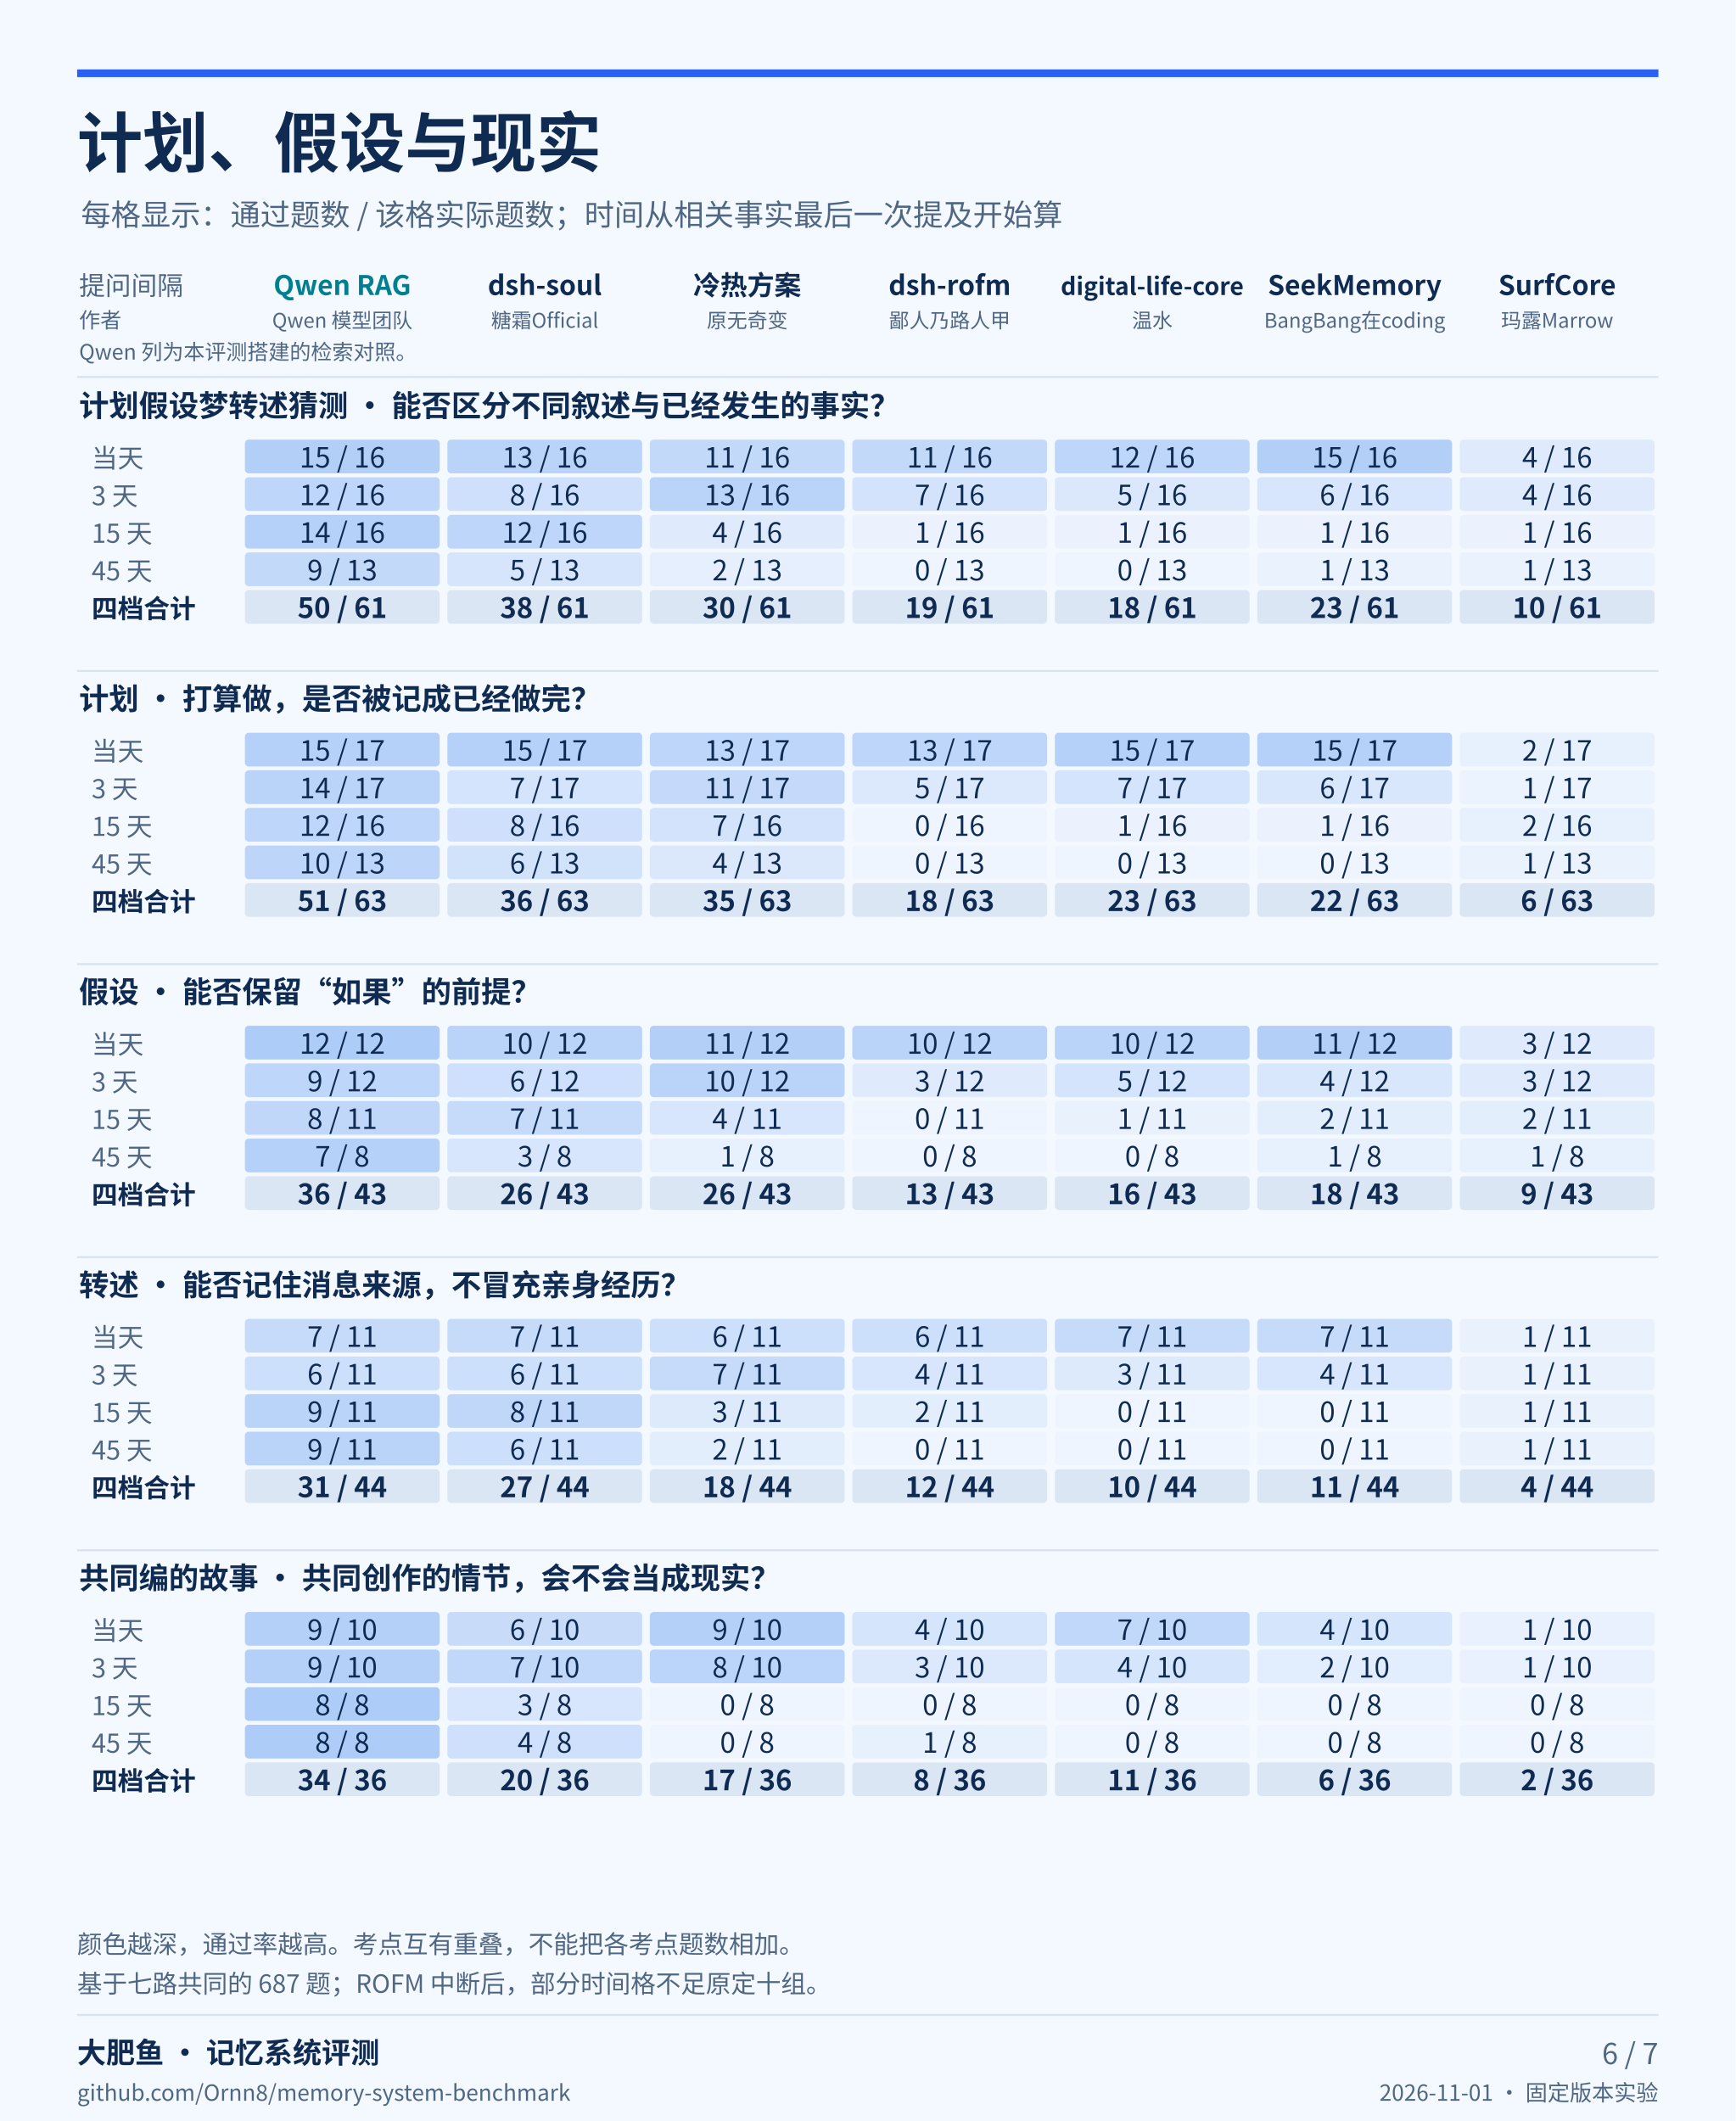
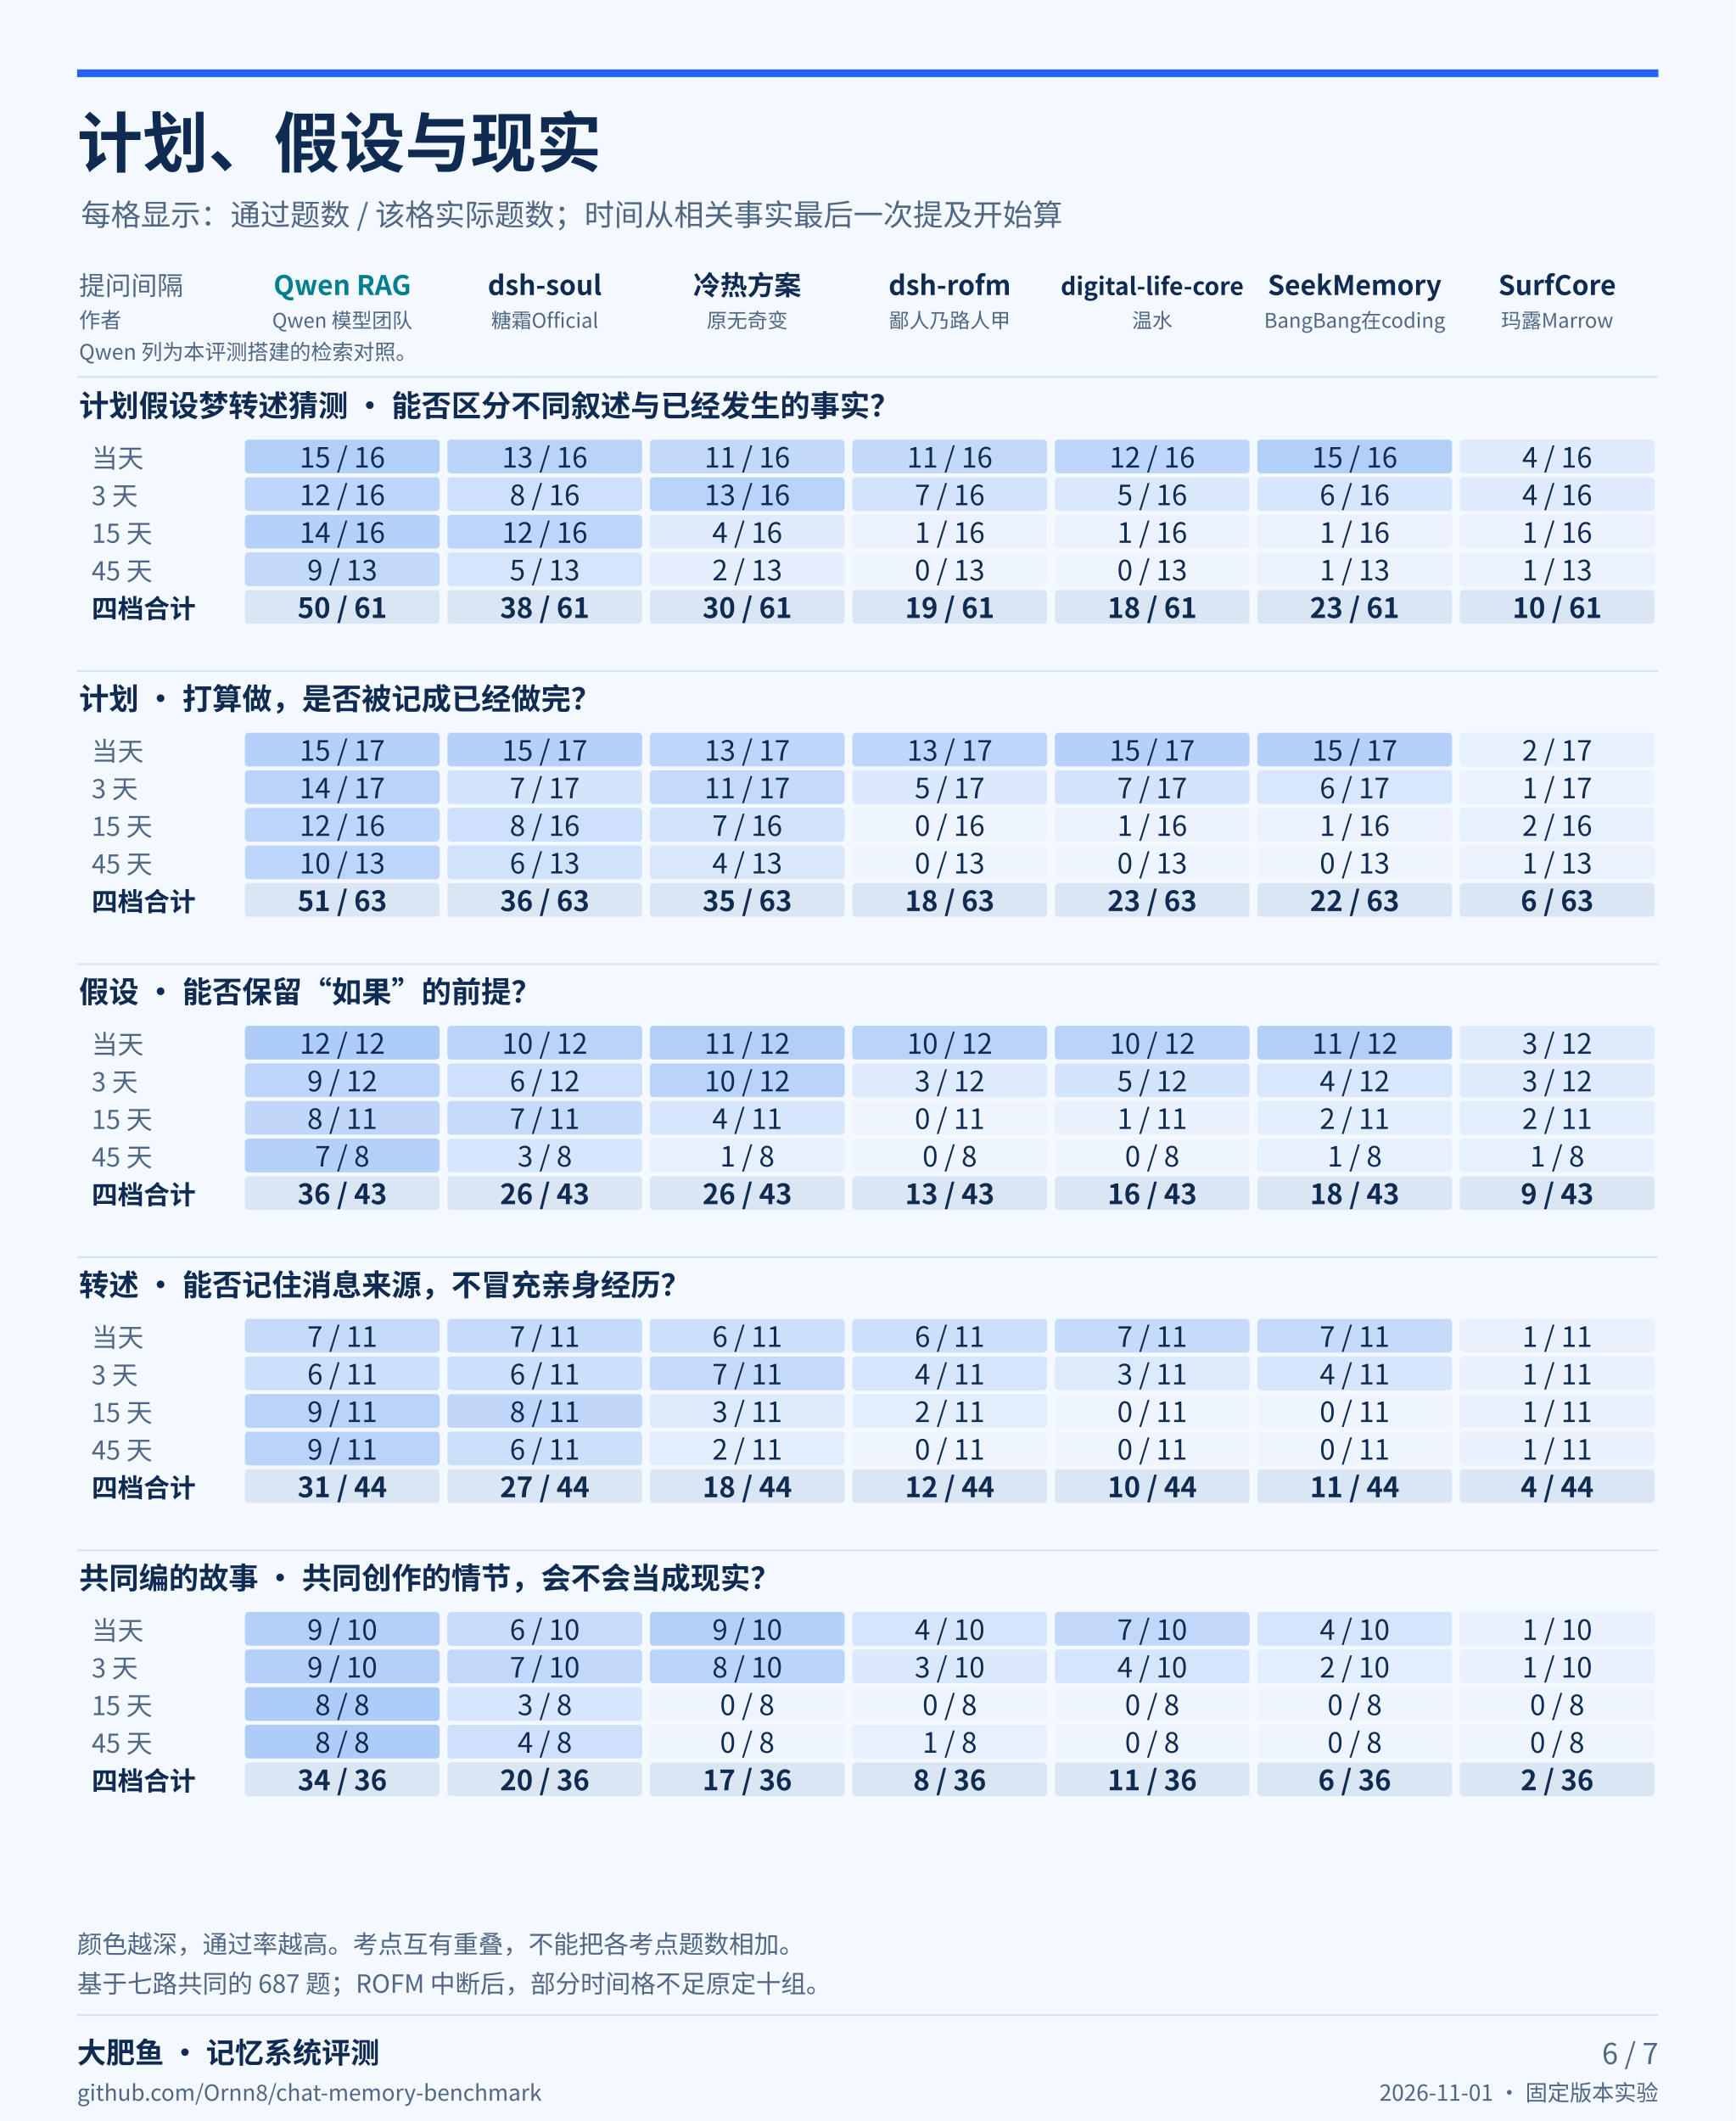
<svg xmlns="http://www.w3.org/2000/svg" width="1800" height="2200" viewBox="0 0 1800 2200">
  <style>text{font-family:"Microsoft YaHei","Noto Sans CJK SC",sans-serif;font-variant-numeric:tabular-nums}</style>
  <rect x="0" y="0" width="1800" height="2200" rx="0" fill="#f4f8ff" />
  <rect x="80" y="72" width="1640" height="8" rx="0" fill="#2961f4" />
  <text x="80" y="173" font-size="68" fill="#102b52" font-weight="700" text-anchor="start">计划、假设与现实</text>
  <text x="84" y="234" font-size="31" fill="#506783" font-weight="400" text-anchor="start">每格显示：通过题数 / 该格实际题数；时间从相关事实最后一次提及开始算</text>
  <line x1="80" y1="2090" x2="1720" y2="2090" stroke="#d6e3f2" stroke-width="2" />
  <text x="80" y="2140" font-size="30" fill="#102b52" font-weight="700" text-anchor="start">大肥鱼 · 记忆系统评测</text>
-   <text x="80" y="2179" font-size="23" fill="#506783" font-weight="400" text-anchor="start">github.com/Ornn8/memory-system-benchmark</text>
+   <text x="80" y="2179" font-size="23" fill="#506783" font-weight="400" text-anchor="start">github.com/Ornn8/chat-memory-benchmark</text>
  <text x="1720" y="2141" font-size="30" fill="#506783" font-weight="400" text-anchor="end">6 / 7</text>
  <text x="1720" y="2179" font-size="23" fill="#506783" font-weight="400" text-anchor="end">2026-11-01 · 固定版本实验</text>
  <text x="82" y="306" font-size="27" fill="#506783" font-weight="400" text-anchor="start">提问间隔</text>
  <text x="82" y="340" font-size="22" fill="#506783" font-weight="400" text-anchor="start">作者</text>
  <text x="355.0" y="306" font-size="28" fill="#007f91" font-weight="700" text-anchor="middle">Qwen RAG</text>
  <text x="355.0" y="340" font-size="21" fill="#506783" font-weight="400" text-anchor="middle">Qwen 模型团队</text>
  <text x="565.0" y="306" font-size="28" fill="#102b52" font-weight="700" text-anchor="middle">dsh-soul</text>
  <text x="565.0" y="340" font-size="21" fill="#506783" font-weight="400" text-anchor="middle">糖霜Official</text>
  <text x="775.0" y="306" font-size="28" fill="#102b52" font-weight="700" text-anchor="middle">冷热方案</text>
  <text x="775.0" y="340" font-size="21" fill="#506783" font-weight="400" text-anchor="middle">原无奇变</text>
  <text x="985.0" y="306" font-size="28" fill="#102b52" font-weight="700" text-anchor="middle">dsh-rofm</text>
  <text x="985.0" y="340" font-size="21" fill="#506783" font-weight="400" text-anchor="middle">鄙人乃路人甲</text>
  <text x="1195.0" y="306" font-size="25" fill="#102b52" font-weight="700" text-anchor="middle">digital-life-core</text>
  <text x="1195.0" y="340" font-size="21" fill="#506783" font-weight="400" text-anchor="middle">温水</text>
  <text x="1405.0" y="306" font-size="28" fill="#102b52" font-weight="700" text-anchor="middle">SeekMemory</text>
  <text x="1405.0" y="340" font-size="21" fill="#506783" font-weight="400" text-anchor="middle">BangBang在coding</text>
  <text x="1615.0" y="306" font-size="28" fill="#102b52" font-weight="700" text-anchor="middle">SurfCore</text>
  <text x="1615.0" y="340" font-size="21" fill="#506783" font-weight="400" text-anchor="middle">玛露Marrow</text>
  <text x="82" y="373" font-size="22" fill="#506783" font-weight="400" text-anchor="start">Qwen 列为本评测搭建的检索对照。</text>
  <line x1="80" y1="391" x2="1720" y2="391" stroke="#d6e3f2" stroke-width="2" />
  <text x="82" y="432" font-size="31" fill="#102b52" font-weight="700" text-anchor="start">计划假设梦转述猜测  ·  能否区分不同叙述与已经发生的事实？</text>
  <text x="95" y="485" font-size="27" fill="#506783" font-weight="400" text-anchor="start">当天</text>
  <rect x="254" y="456" width="202" height="35" rx="4" fill="#b2cff8" />
  <text x="355.0" y="485" font-size="29" fill="#102b52" font-weight="400" text-anchor="middle">15 / 16</text>
  <rect x="464" y="456" width="202" height="35" rx="4" fill="#bad4f9" />
  <text x="565.0" y="485" font-size="29" fill="#102b52" font-weight="400" text-anchor="middle">13 / 16</text>
  <rect x="674" y="456" width="202" height="35" rx="4" fill="#c2d9fa" />
  <text x="775.0" y="485" font-size="29" fill="#102b52" font-weight="400" text-anchor="middle">11 / 16</text>
  <rect x="884" y="456" width="202" height="35" rx="4" fill="#c2d9fa" />
  <text x="985.0" y="485" font-size="29" fill="#102b52" font-weight="400" text-anchor="middle">11 / 16</text>
  <rect x="1094" y="456" width="202" height="35" rx="4" fill="#bed6fa" />
  <text x="1195.0" y="485" font-size="29" fill="#102b52" font-weight="400" text-anchor="middle">12 / 16</text>
  <rect x="1304" y="456" width="202" height="35" rx="4" fill="#b2cff8" />
  <text x="1405.0" y="485" font-size="29" fill="#102b52" font-weight="400" text-anchor="middle">15 / 16</text>
  <rect x="1514" y="456" width="202" height="35" rx="4" fill="#dfebfc" />
  <text x="1615.0" y="485" font-size="29" fill="#102b52" font-weight="400" text-anchor="middle">4 / 16</text>
  <text x="95" y="524" font-size="27" fill="#506783" font-weight="400" text-anchor="start">3 天</text>
  <rect x="254" y="495" width="202" height="35" rx="4" fill="#bed6fa" />
  <text x="355.0" y="524" font-size="29" fill="#102b52" font-weight="400" text-anchor="middle">12 / 16</text>
  <rect x="464" y="495" width="202" height="35" rx="4" fill="#cee0fb" />
  <text x="565.0" y="524" font-size="29" fill="#102b52" font-weight="400" text-anchor="middle">8 / 16</text>
  <rect x="674" y="495" width="202" height="35" rx="4" fill="#bad4f9" />
  <text x="775.0" y="524" font-size="29" fill="#102b52" font-weight="400" text-anchor="middle">13 / 16</text>
  <rect x="884" y="495" width="202" height="35" rx="4" fill="#d3e3fb" />
  <text x="985.0" y="524" font-size="29" fill="#102b52" font-weight="400" text-anchor="middle">7 / 16</text>
  <rect x="1094" y="495" width="202" height="35" rx="4" fill="#dbe8fc" />
  <text x="1195.0" y="524" font-size="29" fill="#102b52" font-weight="400" text-anchor="middle">5 / 16</text>
  <rect x="1304" y="495" width="202" height="35" rx="4" fill="#d7e6fc" />
  <text x="1405.0" y="524" font-size="29" fill="#102b52" font-weight="400" text-anchor="middle">6 / 16</text>
  <rect x="1514" y="495" width="202" height="35" rx="4" fill="#dfebfc" />
  <text x="1615.0" y="524" font-size="29" fill="#102b52" font-weight="400" text-anchor="middle">4 / 16</text>
  <text x="95" y="563" font-size="27" fill="#506783" font-weight="400" text-anchor="start">15 天</text>
  <rect x="254" y="534" width="202" height="35" rx="4" fill="#b6d1f9" />
  <text x="355.0" y="563" font-size="29" fill="#102b52" font-weight="400" text-anchor="middle">14 / 16</text>
  <rect x="464" y="534" width="202" height="35" rx="4" fill="#bed6fa" />
  <text x="565.0" y="563" font-size="29" fill="#102b52" font-weight="400" text-anchor="middle">12 / 16</text>
  <rect x="674" y="534" width="202" height="35" rx="4" fill="#dfebfc" />
  <text x="775.0" y="563" font-size="29" fill="#102b52" font-weight="400" text-anchor="middle">4 / 16</text>
  <rect x="884" y="534" width="202" height="35" rx="4" fill="#ebf2fe" />
  <text x="985.0" y="563" font-size="29" fill="#102b52" font-weight="400" text-anchor="middle">1 / 16</text>
  <rect x="1094" y="534" width="202" height="35" rx="4" fill="#ebf2fe" />
  <text x="1195.0" y="563" font-size="29" fill="#102b52" font-weight="400" text-anchor="middle">1 / 16</text>
  <rect x="1304" y="534" width="202" height="35" rx="4" fill="#ebf2fe" />
  <text x="1405.0" y="563" font-size="29" fill="#102b52" font-weight="400" text-anchor="middle">1 / 16</text>
  <rect x="1514" y="534" width="202" height="35" rx="4" fill="#ebf2fe" />
  <text x="1615.0" y="563" font-size="29" fill="#102b52" font-weight="400" text-anchor="middle">1 / 16</text>
  <text x="95" y="602" font-size="27" fill="#506783" font-weight="400" text-anchor="start">45 天</text>
  <rect x="254" y="573" width="202" height="35" rx="4" fill="#c2d9fa" />
  <text x="355.0" y="602" font-size="29" fill="#102b52" font-weight="400" text-anchor="middle">9 / 13</text>
  <rect x="464" y="573" width="202" height="35" rx="4" fill="#d6e5fc" />
  <text x="565.0" y="602" font-size="29" fill="#102b52" font-weight="400" text-anchor="middle">5 / 13</text>
  <rect x="674" y="573" width="202" height="35" rx="4" fill="#e5effd" />
  <text x="775.0" y="602" font-size="29" fill="#102b52" font-weight="400" text-anchor="middle">2 / 13</text>
  <rect x="884" y="573" width="202" height="35" rx="4" fill="#eff5fe" />
  <text x="985.0" y="602" font-size="29" fill="#102b52" font-weight="400" text-anchor="middle">0 / 13</text>
  <rect x="1094" y="573" width="202" height="35" rx="4" fill="#eff5fe" />
  <text x="1195.0" y="602" font-size="29" fill="#102b52" font-weight="400" text-anchor="middle">0 / 13</text>
  <rect x="1304" y="573" width="202" height="35" rx="4" fill="#eaf2fe" />
  <text x="1405.0" y="602" font-size="29" fill="#102b52" font-weight="400" text-anchor="middle">1 / 13</text>
  <rect x="1514" y="573" width="202" height="35" rx="4" fill="#eaf2fe" />
  <text x="1615.0" y="602" font-size="29" fill="#102b52" font-weight="400" text-anchor="middle">1 / 13</text>
  <text x="95" y="641" font-size="27" fill="#102b52" font-weight="700" text-anchor="start">四档合计</text>
  <rect x="254" y="612" width="202" height="35" rx="4" fill="#dbe6f5" />
  <text x="355.0" y="641" font-size="29" fill="#102b52" font-weight="700" text-anchor="middle">50 / 61</text>
  <rect x="464" y="612" width="202" height="35" rx="4" fill="#dbe6f5" />
  <text x="565.0" y="641" font-size="29" fill="#102b52" font-weight="700" text-anchor="middle">38 / 61</text>
  <rect x="674" y="612" width="202" height="35" rx="4" fill="#dbe6f5" />
  <text x="775.0" y="641" font-size="29" fill="#102b52" font-weight="700" text-anchor="middle">30 / 61</text>
  <rect x="884" y="612" width="202" height="35" rx="4" fill="#dbe6f5" />
  <text x="985.0" y="641" font-size="29" fill="#102b52" font-weight="700" text-anchor="middle">19 / 61</text>
  <rect x="1094" y="612" width="202" height="35" rx="4" fill="#dbe6f5" />
  <text x="1195.0" y="641" font-size="29" fill="#102b52" font-weight="700" text-anchor="middle">18 / 61</text>
  <rect x="1304" y="612" width="202" height="35" rx="4" fill="#dbe6f5" />
  <text x="1405.0" y="641" font-size="29" fill="#102b52" font-weight="700" text-anchor="middle">23 / 61</text>
  <rect x="1514" y="612" width="202" height="35" rx="4" fill="#dbe6f5" />
  <text x="1615.0" y="641" font-size="29" fill="#102b52" font-weight="700" text-anchor="middle">10 / 61</text>
  <line x1="80" y1="696" x2="1720" y2="696" stroke="#d6e3f2" stroke-width="2" />
  <text x="82" y="736" font-size="31" fill="#102b52" font-weight="700" text-anchor="start">计划  ·  打算做，是否被记成已经做完？</text>
  <text x="95" y="789" font-size="27" fill="#506783" font-weight="400" text-anchor="start">当天</text>
  <rect x="254" y="760" width="202" height="35" rx="4" fill="#b6d1f9" />
  <text x="355.0" y="789" font-size="29" fill="#102b52" font-weight="400" text-anchor="middle">15 / 17</text>
  <rect x="464" y="760" width="202" height="35" rx="4" fill="#b6d1f9" />
  <text x="565.0" y="789" font-size="29" fill="#102b52" font-weight="400" text-anchor="middle">15 / 17</text>
  <rect x="674" y="760" width="202" height="35" rx="4" fill="#bdd6f9" />
  <text x="775.0" y="789" font-size="29" fill="#102b52" font-weight="400" text-anchor="middle">13 / 17</text>
  <rect x="884" y="760" width="202" height="35" rx="4" fill="#bdd6f9" />
  <text x="985.0" y="789" font-size="29" fill="#102b52" font-weight="400" text-anchor="middle">13 / 17</text>
  <rect x="1094" y="760" width="202" height="35" rx="4" fill="#b6d1f9" />
  <text x="1195.0" y="789" font-size="29" fill="#102b52" font-weight="400" text-anchor="middle">15 / 17</text>
  <rect x="1304" y="760" width="202" height="35" rx="4" fill="#b6d1f9" />
  <text x="1405.0" y="789" font-size="29" fill="#102b52" font-weight="400" text-anchor="middle">15 / 17</text>
  <rect x="1514" y="760" width="202" height="35" rx="4" fill="#e7f0fd" />
  <text x="1615.0" y="789" font-size="29" fill="#102b52" font-weight="400" text-anchor="middle">2 / 17</text>
  <text x="95" y="828" font-size="27" fill="#506783" font-weight="400" text-anchor="start">3 天</text>
  <rect x="254" y="799" width="202" height="35" rx="4" fill="#b9d3f9" />
  <text x="355.0" y="828" font-size="29" fill="#102b52" font-weight="400" text-anchor="middle">14 / 17</text>
  <rect x="464" y="799" width="202" height="35" rx="4" fill="#d4e4fc" />
  <text x="565.0" y="828" font-size="29" fill="#102b52" font-weight="400" text-anchor="middle">7 / 17</text>
  <rect x="674" y="799" width="202" height="35" rx="4" fill="#c5dafa" />
  <text x="775.0" y="828" font-size="29" fill="#102b52" font-weight="400" text-anchor="middle">11 / 17</text>
  <rect x="884" y="799" width="202" height="35" rx="4" fill="#dce9fc" />
  <text x="985.0" y="828" font-size="29" fill="#102b52" font-weight="400" text-anchor="middle">5 / 17</text>
  <rect x="1094" y="799" width="202" height="35" rx="4" fill="#d4e4fc" />
  <text x="1195.0" y="828" font-size="29" fill="#102b52" font-weight="400" text-anchor="middle">7 / 17</text>
  <rect x="1304" y="799" width="202" height="35" rx="4" fill="#d8e7fc" />
  <text x="1405.0" y="828" font-size="29" fill="#102b52" font-weight="400" text-anchor="middle">6 / 17</text>
  <rect x="1514" y="799" width="202" height="35" rx="4" fill="#ebf3fe" />
  <text x="1615.0" y="828" font-size="29" fill="#102b52" font-weight="400" text-anchor="middle">1 / 17</text>
  <text x="95" y="867" font-size="27" fill="#506783" font-weight="400" text-anchor="start">15 天</text>
  <rect x="254" y="838" width="202" height="35" rx="4" fill="#bed6fa" />
  <text x="355.0" y="867" font-size="29" fill="#102b52" font-weight="400" text-anchor="middle">12 / 16</text>
  <rect x="464" y="838" width="202" height="35" rx="4" fill="#cee0fb" />
  <text x="565.0" y="867" font-size="29" fill="#102b52" font-weight="400" text-anchor="middle">8 / 16</text>
  <rect x="674" y="838" width="202" height="35" rx="4" fill="#d3e3fb" />
  <text x="775.0" y="867" font-size="29" fill="#102b52" font-weight="400" text-anchor="middle">7 / 16</text>
  <rect x="884" y="838" width="202" height="35" rx="4" fill="#eff5fe" />
  <text x="985.0" y="867" font-size="29" fill="#102b52" font-weight="400" text-anchor="middle">0 / 16</text>
  <rect x="1094" y="838" width="202" height="35" rx="4" fill="#ebf2fe" />
  <text x="1195.0" y="867" font-size="29" fill="#102b52" font-weight="400" text-anchor="middle">1 / 16</text>
  <rect x="1304" y="838" width="202" height="35" rx="4" fill="#ebf2fe" />
  <text x="1405.0" y="867" font-size="29" fill="#102b52" font-weight="400" text-anchor="middle">1 / 16</text>
  <rect x="1514" y="838" width="202" height="35" rx="4" fill="#e7f0fd" />
  <text x="1615.0" y="867" font-size="29" fill="#102b52" font-weight="400" text-anchor="middle">2 / 16</text>
  <text x="95" y="906" font-size="27" fill="#506783" font-weight="400" text-anchor="start">45 天</text>
  <rect x="254" y="877" width="202" height="35" rx="4" fill="#bdd5f9" />
  <text x="355.0" y="906" font-size="29" fill="#102b52" font-weight="400" text-anchor="middle">10 / 13</text>
  <rect x="464" y="877" width="202" height="35" rx="4" fill="#d1e2fb" />
  <text x="565.0" y="906" font-size="29" fill="#102b52" font-weight="400" text-anchor="middle">6 / 13</text>
  <rect x="674" y="877" width="202" height="35" rx="4" fill="#dbe8fc" />
  <text x="775.0" y="906" font-size="29" fill="#102b52" font-weight="400" text-anchor="middle">4 / 13</text>
  <rect x="884" y="877" width="202" height="35" rx="4" fill="#eff5fe" />
  <text x="985.0" y="906" font-size="29" fill="#102b52" font-weight="400" text-anchor="middle">0 / 13</text>
  <rect x="1094" y="877" width="202" height="35" rx="4" fill="#eff5fe" />
  <text x="1195.0" y="906" font-size="29" fill="#102b52" font-weight="400" text-anchor="middle">0 / 13</text>
  <rect x="1304" y="877" width="202" height="35" rx="4" fill="#eff5fe" />
  <text x="1405.0" y="906" font-size="29" fill="#102b52" font-weight="400" text-anchor="middle">0 / 13</text>
  <rect x="1514" y="877" width="202" height="35" rx="4" fill="#eaf2fe" />
  <text x="1615.0" y="906" font-size="29" fill="#102b52" font-weight="400" text-anchor="middle">1 / 13</text>
  <text x="95" y="945" font-size="27" fill="#102b52" font-weight="700" text-anchor="start">四档合计</text>
  <rect x="254" y="916" width="202" height="35" rx="4" fill="#dbe6f5" />
  <text x="355.0" y="945" font-size="29" fill="#102b52" font-weight="700" text-anchor="middle">51 / 63</text>
  <rect x="464" y="916" width="202" height="35" rx="4" fill="#dbe6f5" />
  <text x="565.0" y="945" font-size="29" fill="#102b52" font-weight="700" text-anchor="middle">36 / 63</text>
  <rect x="674" y="916" width="202" height="35" rx="4" fill="#dbe6f5" />
  <text x="775.0" y="945" font-size="29" fill="#102b52" font-weight="700" text-anchor="middle">35 / 63</text>
  <rect x="884" y="916" width="202" height="35" rx="4" fill="#dbe6f5" />
  <text x="985.0" y="945" font-size="29" fill="#102b52" font-weight="700" text-anchor="middle">18 / 63</text>
  <rect x="1094" y="916" width="202" height="35" rx="4" fill="#dbe6f5" />
  <text x="1195.0" y="945" font-size="29" fill="#102b52" font-weight="700" text-anchor="middle">23 / 63</text>
  <rect x="1304" y="916" width="202" height="35" rx="4" fill="#dbe6f5" />
  <text x="1405.0" y="945" font-size="29" fill="#102b52" font-weight="700" text-anchor="middle">22 / 63</text>
  <rect x="1514" y="916" width="202" height="35" rx="4" fill="#dbe6f5" />
  <text x="1615.0" y="945" font-size="29" fill="#102b52" font-weight="700" text-anchor="middle">6 / 63</text>
  <line x1="80" y1="1000" x2="1720" y2="1000" stroke="#d6e3f2" stroke-width="2" />
  <text x="82" y="1040" font-size="31" fill="#102b52" font-weight="700" text-anchor="start">假设  ·  能否保留“如果”的前提？</text>
  <text x="95" y="1093" font-size="27" fill="#506783" font-weight="400" text-anchor="start">当天</text>
  <rect x="254" y="1064" width="202" height="35" rx="4" fill="#aeccf8" />
  <text x="355.0" y="1093" font-size="29" fill="#102b52" font-weight="400" text-anchor="middle">12 / 12</text>
  <rect x="464" y="1064" width="202" height="35" rx="4" fill="#b9d3f9" />
  <text x="565.0" y="1093" font-size="29" fill="#102b52" font-weight="400" text-anchor="middle">10 / 12</text>
  <rect x="674" y="1064" width="202" height="35" rx="4" fill="#b3cff8" />
  <text x="775.0" y="1093" font-size="29" fill="#102b52" font-weight="400" text-anchor="middle">11 / 12</text>
  <rect x="884" y="1064" width="202" height="35" rx="4" fill="#b9d3f9" />
  <text x="985.0" y="1093" font-size="29" fill="#102b52" font-weight="400" text-anchor="middle">10 / 12</text>
  <rect x="1094" y="1064" width="202" height="35" rx="4" fill="#b9d3f9" />
  <text x="1195.0" y="1093" font-size="29" fill="#102b52" font-weight="400" text-anchor="middle">10 / 12</text>
  <rect x="1304" y="1064" width="202" height="35" rx="4" fill="#b3cff8" />
  <text x="1405.0" y="1093" font-size="29" fill="#102b52" font-weight="400" text-anchor="middle">11 / 12</text>
  <rect x="1514" y="1064" width="202" height="35" rx="4" fill="#dfebfc" />
  <text x="1615.0" y="1093" font-size="29" fill="#102b52" font-weight="400" text-anchor="middle">3 / 12</text>
  <text x="95" y="1132" font-size="27" fill="#506783" font-weight="400" text-anchor="start">3 天</text>
  <rect x="254" y="1103" width="202" height="35" rx="4" fill="#bed6fa" />
  <text x="355.0" y="1132" font-size="29" fill="#102b52" font-weight="400" text-anchor="middle">9 / 12</text>
  <rect x="464" y="1103" width="202" height="35" rx="4" fill="#cee0fb" />
  <text x="565.0" y="1132" font-size="29" fill="#102b52" font-weight="400" text-anchor="middle">6 / 12</text>
  <rect x="674" y="1103" width="202" height="35" rx="4" fill="#b9d3f9" />
  <text x="775.0" y="1132" font-size="29" fill="#102b52" font-weight="400" text-anchor="middle">10 / 12</text>
  <rect x="884" y="1103" width="202" height="35" rx="4" fill="#dfebfc" />
  <text x="985.0" y="1132" font-size="29" fill="#102b52" font-weight="400" text-anchor="middle">3 / 12</text>
  <rect x="1094" y="1103" width="202" height="35" rx="4" fill="#d4e4fc" />
  <text x="1195.0" y="1132" font-size="29" fill="#102b52" font-weight="400" text-anchor="middle">5 / 12</text>
  <rect x="1304" y="1103" width="202" height="35" rx="4" fill="#d9e7fc" />
  <text x="1405.0" y="1132" font-size="29" fill="#102b52" font-weight="400" text-anchor="middle">4 / 12</text>
  <rect x="1514" y="1103" width="202" height="35" rx="4" fill="#dfebfc" />
  <text x="1615.0" y="1132" font-size="29" fill="#102b52" font-weight="400" text-anchor="middle">3 / 12</text>
  <text x="95" y="1171" font-size="27" fill="#506783" font-weight="400" text-anchor="start">15 天</text>
  <rect x="254" y="1142" width="202" height="35" rx="4" fill="#c0d7fa" />
  <text x="355.0" y="1171" font-size="29" fill="#102b52" font-weight="400" text-anchor="middle">8 / 11</text>
  <rect x="464" y="1142" width="202" height="35" rx="4" fill="#c6dbfa" />
  <text x="565.0" y="1171" font-size="29" fill="#102b52" font-weight="400" text-anchor="middle">7 / 11</text>
  <rect x="674" y="1142" width="202" height="35" rx="4" fill="#d7e6fc" />
  <text x="775.0" y="1171" font-size="29" fill="#102b52" font-weight="400" text-anchor="middle">4 / 11</text>
  <rect x="884" y="1142" width="202" height="35" rx="4" fill="#eff5fe" />
  <text x="985.0" y="1171" font-size="29" fill="#102b52" font-weight="400" text-anchor="middle">0 / 11</text>
  <rect x="1094" y="1142" width="202" height="35" rx="4" fill="#e9f1fd" />
  <text x="1195.0" y="1171" font-size="29" fill="#102b52" font-weight="400" text-anchor="middle">1 / 11</text>
  <rect x="1304" y="1142" width="202" height="35" rx="4" fill="#e3eefd" />
  <text x="1405.0" y="1171" font-size="29" fill="#102b52" font-weight="400" text-anchor="middle">2 / 11</text>
  <rect x="1514" y="1142" width="202" height="35" rx="4" fill="#e3eefd" />
  <text x="1615.0" y="1171" font-size="29" fill="#102b52" font-weight="400" text-anchor="middle">2 / 11</text>
  <text x="95" y="1210" font-size="27" fill="#506783" font-weight="400" text-anchor="start">45 天</text>
  <rect x="254" y="1181" width="202" height="35" rx="4" fill="#b6d1f9" />
  <text x="355.0" y="1210" font-size="29" fill="#102b52" font-weight="400" text-anchor="middle">7 / 8</text>
  <rect x="464" y="1181" width="202" height="35" rx="4" fill="#d7e6fc" />
  <text x="565.0" y="1210" font-size="29" fill="#102b52" font-weight="400" text-anchor="middle">3 / 8</text>
  <rect x="674" y="1181" width="202" height="35" rx="4" fill="#e7f0fd" />
  <text x="775.0" y="1210" font-size="29" fill="#102b52" font-weight="400" text-anchor="middle">1 / 8</text>
  <rect x="884" y="1181" width="202" height="35" rx="4" fill="#eff5fe" />
  <text x="985.0" y="1210" font-size="29" fill="#102b52" font-weight="400" text-anchor="middle">0 / 8</text>
  <rect x="1094" y="1181" width="202" height="35" rx="4" fill="#eff5fe" />
  <text x="1195.0" y="1210" font-size="29" fill="#102b52" font-weight="400" text-anchor="middle">0 / 8</text>
  <rect x="1304" y="1181" width="202" height="35" rx="4" fill="#e7f0fd" />
  <text x="1405.0" y="1210" font-size="29" fill="#102b52" font-weight="400" text-anchor="middle">1 / 8</text>
  <rect x="1514" y="1181" width="202" height="35" rx="4" fill="#e7f0fd" />
  <text x="1615.0" y="1210" font-size="29" fill="#102b52" font-weight="400" text-anchor="middle">1 / 8</text>
  <text x="95" y="1249" font-size="27" fill="#102b52" font-weight="700" text-anchor="start">四档合计</text>
  <rect x="254" y="1220" width="202" height="35" rx="4" fill="#dbe6f5" />
  <text x="355.0" y="1249" font-size="29" fill="#102b52" font-weight="700" text-anchor="middle">36 / 43</text>
  <rect x="464" y="1220" width="202" height="35" rx="4" fill="#dbe6f5" />
  <text x="565.0" y="1249" font-size="29" fill="#102b52" font-weight="700" text-anchor="middle">26 / 43</text>
  <rect x="674" y="1220" width="202" height="35" rx="4" fill="#dbe6f5" />
  <text x="775.0" y="1249" font-size="29" fill="#102b52" font-weight="700" text-anchor="middle">26 / 43</text>
  <rect x="884" y="1220" width="202" height="35" rx="4" fill="#dbe6f5" />
  <text x="985.0" y="1249" font-size="29" fill="#102b52" font-weight="700" text-anchor="middle">13 / 43</text>
  <rect x="1094" y="1220" width="202" height="35" rx="4" fill="#dbe6f5" />
  <text x="1195.0" y="1249" font-size="29" fill="#102b52" font-weight="700" text-anchor="middle">16 / 43</text>
  <rect x="1304" y="1220" width="202" height="35" rx="4" fill="#dbe6f5" />
  <text x="1405.0" y="1249" font-size="29" fill="#102b52" font-weight="700" text-anchor="middle">18 / 43</text>
  <rect x="1514" y="1220" width="202" height="35" rx="4" fill="#dbe6f5" />
  <text x="1615.0" y="1249" font-size="29" fill="#102b52" font-weight="700" text-anchor="middle">9 / 43</text>
  <line x1="80" y1="1304" x2="1720" y2="1304" stroke="#d6e3f2" stroke-width="2" />
  <text x="82" y="1344" font-size="31" fill="#102b52" font-weight="700" text-anchor="start">转述  ·  能否记住消息来源，不冒充亲身经历？</text>
  <text x="95" y="1397" font-size="27" fill="#506783" font-weight="400" text-anchor="start">当天</text>
  <rect x="254" y="1368" width="202" height="35" rx="4" fill="#c6dbfa" />
  <text x="355.0" y="1397" font-size="29" fill="#102b52" font-weight="400" text-anchor="middle">7 / 11</text>
  <rect x="464" y="1368" width="202" height="35" rx="4" fill="#c6dbfa" />
  <text x="565.0" y="1397" font-size="29" fill="#102b52" font-weight="400" text-anchor="middle">7 / 11</text>
  <rect x="674" y="1368" width="202" height="35" rx="4" fill="#ccdffb" />
  <text x="775.0" y="1397" font-size="29" fill="#102b52" font-weight="400" text-anchor="middle">6 / 11</text>
  <rect x="884" y="1368" width="202" height="35" rx="4" fill="#ccdffb" />
  <text x="985.0" y="1397" font-size="29" fill="#102b52" font-weight="400" text-anchor="middle">6 / 11</text>
  <rect x="1094" y="1368" width="202" height="35" rx="4" fill="#c6dbfa" />
  <text x="1195.0" y="1397" font-size="29" fill="#102b52" font-weight="400" text-anchor="middle">7 / 11</text>
  <rect x="1304" y="1368" width="202" height="35" rx="4" fill="#c6dbfa" />
  <text x="1405.0" y="1397" font-size="29" fill="#102b52" font-weight="400" text-anchor="middle">7 / 11</text>
  <rect x="1514" y="1368" width="202" height="35" rx="4" fill="#e9f1fd" />
  <text x="1615.0" y="1397" font-size="29" fill="#102b52" font-weight="400" text-anchor="middle">1 / 11</text>
  <text x="95" y="1436" font-size="27" fill="#506783" font-weight="400" text-anchor="start">3 天</text>
  <rect x="254" y="1407" width="202" height="35" rx="4" fill="#ccdffb" />
  <text x="355.0" y="1436" font-size="29" fill="#102b52" font-weight="400" text-anchor="middle">6 / 11</text>
  <rect x="464" y="1407" width="202" height="35" rx="4" fill="#ccdffb" />
  <text x="565.0" y="1436" font-size="29" fill="#102b52" font-weight="400" text-anchor="middle">6 / 11</text>
  <rect x="674" y="1407" width="202" height="35" rx="4" fill="#c6dbfa" />
  <text x="775.0" y="1436" font-size="29" fill="#102b52" font-weight="400" text-anchor="middle">7 / 11</text>
  <rect x="884" y="1407" width="202" height="35" rx="4" fill="#d7e6fc" />
  <text x="985.0" y="1436" font-size="29" fill="#102b52" font-weight="400" text-anchor="middle">4 / 11</text>
  <rect x="1094" y="1407" width="202" height="35" rx="4" fill="#ddeafc" />
  <text x="1195.0" y="1436" font-size="29" fill="#102b52" font-weight="400" text-anchor="middle">3 / 11</text>
  <rect x="1304" y="1407" width="202" height="35" rx="4" fill="#d7e6fc" />
  <text x="1405.0" y="1436" font-size="29" fill="#102b52" font-weight="400" text-anchor="middle">4 / 11</text>
  <rect x="1514" y="1407" width="202" height="35" rx="4" fill="#e9f1fd" />
  <text x="1615.0" y="1436" font-size="29" fill="#102b52" font-weight="400" text-anchor="middle">1 / 11</text>
  <text x="95" y="1475" font-size="27" fill="#506783" font-weight="400" text-anchor="start">15 天</text>
  <rect x="254" y="1446" width="202" height="35" rx="4" fill="#bad3f9" />
  <text x="355.0" y="1475" font-size="29" fill="#102b52" font-weight="400" text-anchor="middle">9 / 11</text>
  <rect x="464" y="1446" width="202" height="35" rx="4" fill="#c0d7fa" />
  <text x="565.0" y="1475" font-size="29" fill="#102b52" font-weight="400" text-anchor="middle">8 / 11</text>
  <rect x="674" y="1446" width="202" height="35" rx="4" fill="#ddeafc" />
  <text x="775.0" y="1475" font-size="29" fill="#102b52" font-weight="400" text-anchor="middle">3 / 11</text>
  <rect x="884" y="1446" width="202" height="35" rx="4" fill="#e3eefd" />
  <text x="985.0" y="1475" font-size="29" fill="#102b52" font-weight="400" text-anchor="middle">2 / 11</text>
  <rect x="1094" y="1446" width="202" height="35" rx="4" fill="#eff5fe" />
  <text x="1195.0" y="1475" font-size="29" fill="#102b52" font-weight="400" text-anchor="middle">0 / 11</text>
  <rect x="1304" y="1446" width="202" height="35" rx="4" fill="#eff5fe" />
  <text x="1405.0" y="1475" font-size="29" fill="#102b52" font-weight="400" text-anchor="middle">0 / 11</text>
  <rect x="1514" y="1446" width="202" height="35" rx="4" fill="#e9f1fd" />
  <text x="1615.0" y="1475" font-size="29" fill="#102b52" font-weight="400" text-anchor="middle">1 / 11</text>
  <text x="95" y="1514" font-size="27" fill="#506783" font-weight="400" text-anchor="start">45 天</text>
  <rect x="254" y="1485" width="202" height="35" rx="4" fill="#bad3f9" />
  <text x="355.0" y="1514" font-size="29" fill="#102b52" font-weight="400" text-anchor="middle">9 / 11</text>
  <rect x="464" y="1485" width="202" height="35" rx="4" fill="#ccdffb" />
  <text x="565.0" y="1514" font-size="29" fill="#102b52" font-weight="400" text-anchor="middle">6 / 11</text>
  <rect x="674" y="1485" width="202" height="35" rx="4" fill="#e3eefd" />
  <text x="775.0" y="1514" font-size="29" fill="#102b52" font-weight="400" text-anchor="middle">2 / 11</text>
  <rect x="884" y="1485" width="202" height="35" rx="4" fill="#eff5fe" />
  <text x="985.0" y="1514" font-size="29" fill="#102b52" font-weight="400" text-anchor="middle">0 / 11</text>
  <rect x="1094" y="1485" width="202" height="35" rx="4" fill="#eff5fe" />
  <text x="1195.0" y="1514" font-size="29" fill="#102b52" font-weight="400" text-anchor="middle">0 / 11</text>
  <rect x="1304" y="1485" width="202" height="35" rx="4" fill="#eff5fe" />
  <text x="1405.0" y="1514" font-size="29" fill="#102b52" font-weight="400" text-anchor="middle">0 / 11</text>
  <rect x="1514" y="1485" width="202" height="35" rx="4" fill="#e9f1fd" />
  <text x="1615.0" y="1514" font-size="29" fill="#102b52" font-weight="400" text-anchor="middle">1 / 11</text>
  <text x="95" y="1553" font-size="27" fill="#102b52" font-weight="700" text-anchor="start">四档合计</text>
  <rect x="254" y="1524" width="202" height="35" rx="4" fill="#dbe6f5" />
  <text x="355.0" y="1553" font-size="29" fill="#102b52" font-weight="700" text-anchor="middle">31 / 44</text>
  <rect x="464" y="1524" width="202" height="35" rx="4" fill="#dbe6f5" />
  <text x="565.0" y="1553" font-size="29" fill="#102b52" font-weight="700" text-anchor="middle">27 / 44</text>
  <rect x="674" y="1524" width="202" height="35" rx="4" fill="#dbe6f5" />
  <text x="775.0" y="1553" font-size="29" fill="#102b52" font-weight="700" text-anchor="middle">18 / 44</text>
  <rect x="884" y="1524" width="202" height="35" rx="4" fill="#dbe6f5" />
  <text x="985.0" y="1553" font-size="29" fill="#102b52" font-weight="700" text-anchor="middle">12 / 44</text>
  <rect x="1094" y="1524" width="202" height="35" rx="4" fill="#dbe6f5" />
  <text x="1195.0" y="1553" font-size="29" fill="#102b52" font-weight="700" text-anchor="middle">10 / 44</text>
  <rect x="1304" y="1524" width="202" height="35" rx="4" fill="#dbe6f5" />
  <text x="1405.0" y="1553" font-size="29" fill="#102b52" font-weight="700" text-anchor="middle">11 / 44</text>
  <rect x="1514" y="1524" width="202" height="35" rx="4" fill="#dbe6f5" />
  <text x="1615.0" y="1553" font-size="29" fill="#102b52" font-weight="700" text-anchor="middle">4 / 44</text>
  <line x1="80" y1="1608" x2="1720" y2="1608" stroke="#d6e3f2" stroke-width="2" />
  <text x="82" y="1648" font-size="31" fill="#102b52" font-weight="700" text-anchor="start">共同编的故事  ·  共同创作的情节，会不会当成现实？</text>
  <text x="95" y="1701" font-size="27" fill="#506783" font-weight="400" text-anchor="start">当天</text>
  <rect x="254" y="1672" width="202" height="35" rx="4" fill="#b4d0f9" />
  <text x="355.0" y="1701" font-size="29" fill="#102b52" font-weight="400" text-anchor="middle">9 / 10</text>
  <rect x="464" y="1672" width="202" height="35" rx="4" fill="#c8dcfa" />
  <text x="565.0" y="1701" font-size="29" fill="#102b52" font-weight="400" text-anchor="middle">6 / 10</text>
  <rect x="674" y="1672" width="202" height="35" rx="4" fill="#b4d0f9" />
  <text x="775.0" y="1701" font-size="29" fill="#102b52" font-weight="400" text-anchor="middle">9 / 10</text>
  <rect x="884" y="1672" width="202" height="35" rx="4" fill="#d5e5fc" />
  <text x="985.0" y="1701" font-size="29" fill="#102b52" font-weight="400" text-anchor="middle">4 / 10</text>
  <rect x="1094" y="1672" width="202" height="35" rx="4" fill="#c2d8fa" />
  <text x="1195.0" y="1701" font-size="29" fill="#102b52" font-weight="400" text-anchor="middle">7 / 10</text>
  <rect x="1304" y="1672" width="202" height="35" rx="4" fill="#d5e5fc" />
  <text x="1405.0" y="1701" font-size="29" fill="#102b52" font-weight="400" text-anchor="middle">4 / 10</text>
  <rect x="1514" y="1672" width="202" height="35" rx="4" fill="#e8f1fd" />
  <text x="1615.0" y="1701" font-size="29" fill="#102b52" font-weight="400" text-anchor="middle">1 / 10</text>
  <text x="95" y="1740" font-size="27" fill="#506783" font-weight="400" text-anchor="start">3 天</text>
  <rect x="254" y="1711" width="202" height="35" rx="4" fill="#b4d0f9" />
  <text x="355.0" y="1740" font-size="29" fill="#102b52" font-weight="400" text-anchor="middle">9 / 10</text>
  <rect x="464" y="1711" width="202" height="35" rx="4" fill="#c2d8fa" />
  <text x="565.0" y="1740" font-size="29" fill="#102b52" font-weight="400" text-anchor="middle">7 / 10</text>
  <rect x="674" y="1711" width="202" height="35" rx="4" fill="#bbd4f9" />
  <text x="775.0" y="1740" font-size="29" fill="#102b52" font-weight="400" text-anchor="middle">8 / 10</text>
  <rect x="884" y="1711" width="202" height="35" rx="4" fill="#dce9fc" />
  <text x="985.0" y="1740" font-size="29" fill="#102b52" font-weight="400" text-anchor="middle">3 / 10</text>
  <rect x="1094" y="1711" width="202" height="35" rx="4" fill="#d5e5fc" />
  <text x="1195.0" y="1740" font-size="29" fill="#102b52" font-weight="400" text-anchor="middle">4 / 10</text>
  <rect x="1304" y="1711" width="202" height="35" rx="4" fill="#e2edfd" />
  <text x="1405.0" y="1740" font-size="29" fill="#102b52" font-weight="400" text-anchor="middle">2 / 10</text>
  <rect x="1514" y="1711" width="202" height="35" rx="4" fill="#e8f1fd" />
  <text x="1615.0" y="1740" font-size="29" fill="#102b52" font-weight="400" text-anchor="middle">1 / 10</text>
  <text x="95" y="1779" font-size="27" fill="#506783" font-weight="400" text-anchor="start">15 天</text>
  <rect x="254" y="1750" width="202" height="35" rx="4" fill="#aeccf8" />
  <text x="355.0" y="1779" font-size="29" fill="#102b52" font-weight="400" text-anchor="middle">8 / 8</text>
  <rect x="464" y="1750" width="202" height="35" rx="4" fill="#d7e6fc" />
  <text x="565.0" y="1779" font-size="29" fill="#102b52" font-weight="400" text-anchor="middle">3 / 8</text>
  <rect x="674" y="1750" width="202" height="35" rx="4" fill="#eff5fe" />
  <text x="775.0" y="1779" font-size="29" fill="#102b52" font-weight="400" text-anchor="middle">0 / 8</text>
  <rect x="884" y="1750" width="202" height="35" rx="4" fill="#eff5fe" />
  <text x="985.0" y="1779" font-size="29" fill="#102b52" font-weight="400" text-anchor="middle">0 / 8</text>
  <rect x="1094" y="1750" width="202" height="35" rx="4" fill="#eff5fe" />
  <text x="1195.0" y="1779" font-size="29" fill="#102b52" font-weight="400" text-anchor="middle">0 / 8</text>
  <rect x="1304" y="1750" width="202" height="35" rx="4" fill="#eff5fe" />
  <text x="1405.0" y="1779" font-size="29" fill="#102b52" font-weight="400" text-anchor="middle">0 / 8</text>
  <rect x="1514" y="1750" width="202" height="35" rx="4" fill="#eff5fe" />
  <text x="1615.0" y="1779" font-size="29" fill="#102b52" font-weight="400" text-anchor="middle">0 / 8</text>
  <text x="95" y="1818" font-size="27" fill="#506783" font-weight="400" text-anchor="start">45 天</text>
  <rect x="254" y="1789" width="202" height="35" rx="4" fill="#aeccf8" />
  <text x="355.0" y="1818" font-size="29" fill="#102b52" font-weight="400" text-anchor="middle">8 / 8</text>
  <rect x="464" y="1789" width="202" height="35" rx="4" fill="#cee0fb" />
  <text x="565.0" y="1818" font-size="29" fill="#102b52" font-weight="400" text-anchor="middle">4 / 8</text>
  <rect x="674" y="1789" width="202" height="35" rx="4" fill="#eff5fe" />
  <text x="775.0" y="1818" font-size="29" fill="#102b52" font-weight="400" text-anchor="middle">0 / 8</text>
  <rect x="884" y="1789" width="202" height="35" rx="4" fill="#e7f0fd" />
  <text x="985.0" y="1818" font-size="29" fill="#102b52" font-weight="400" text-anchor="middle">1 / 8</text>
  <rect x="1094" y="1789" width="202" height="35" rx="4" fill="#eff5fe" />
  <text x="1195.0" y="1818" font-size="29" fill="#102b52" font-weight="400" text-anchor="middle">0 / 8</text>
  <rect x="1304" y="1789" width="202" height="35" rx="4" fill="#eff5fe" />
  <text x="1405.0" y="1818" font-size="29" fill="#102b52" font-weight="400" text-anchor="middle">0 / 8</text>
  <rect x="1514" y="1789" width="202" height="35" rx="4" fill="#eff5fe" />
  <text x="1615.0" y="1818" font-size="29" fill="#102b52" font-weight="400" text-anchor="middle">0 / 8</text>
  <text x="95" y="1857" font-size="27" fill="#102b52" font-weight="700" text-anchor="start">四档合计</text>
  <rect x="254" y="1828" width="202" height="35" rx="4" fill="#dbe6f5" />
  <text x="355.0" y="1857" font-size="29" fill="#102b52" font-weight="700" text-anchor="middle">34 / 36</text>
  <rect x="464" y="1828" width="202" height="35" rx="4" fill="#dbe6f5" />
  <text x="565.0" y="1857" font-size="29" fill="#102b52" font-weight="700" text-anchor="middle">20 / 36</text>
  <rect x="674" y="1828" width="202" height="35" rx="4" fill="#dbe6f5" />
  <text x="775.0" y="1857" font-size="29" fill="#102b52" font-weight="700" text-anchor="middle">17 / 36</text>
  <rect x="884" y="1828" width="202" height="35" rx="4" fill="#dbe6f5" />
  <text x="985.0" y="1857" font-size="29" fill="#102b52" font-weight="700" text-anchor="middle">8 / 36</text>
  <rect x="1094" y="1828" width="202" height="35" rx="4" fill="#dbe6f5" />
  <text x="1195.0" y="1857" font-size="29" fill="#102b52" font-weight="700" text-anchor="middle">11 / 36</text>
  <rect x="1304" y="1828" width="202" height="35" rx="4" fill="#dbe6f5" />
  <text x="1405.0" y="1857" font-size="29" fill="#102b52" font-weight="700" text-anchor="middle">6 / 36</text>
  <rect x="1514" y="1828" width="202" height="35" rx="4" fill="#dbe6f5" />
  <text x="1615.0" y="1857" font-size="29" fill="#102b52" font-weight="700" text-anchor="middle">2 / 36</text>
  <text x="80" y="2026" font-size="26" fill="#506783" font-weight="400" text-anchor="start">颜色越深，通过率越高。考点互有重叠，不能把各考点题数相加。</text>
  <text x="80" y="2067" font-size="26" fill="#506783" font-weight="400" text-anchor="start">基于七路共同的 687 题；ROFM 中断后，部分时间格不足原定十组。</text>
</svg>
